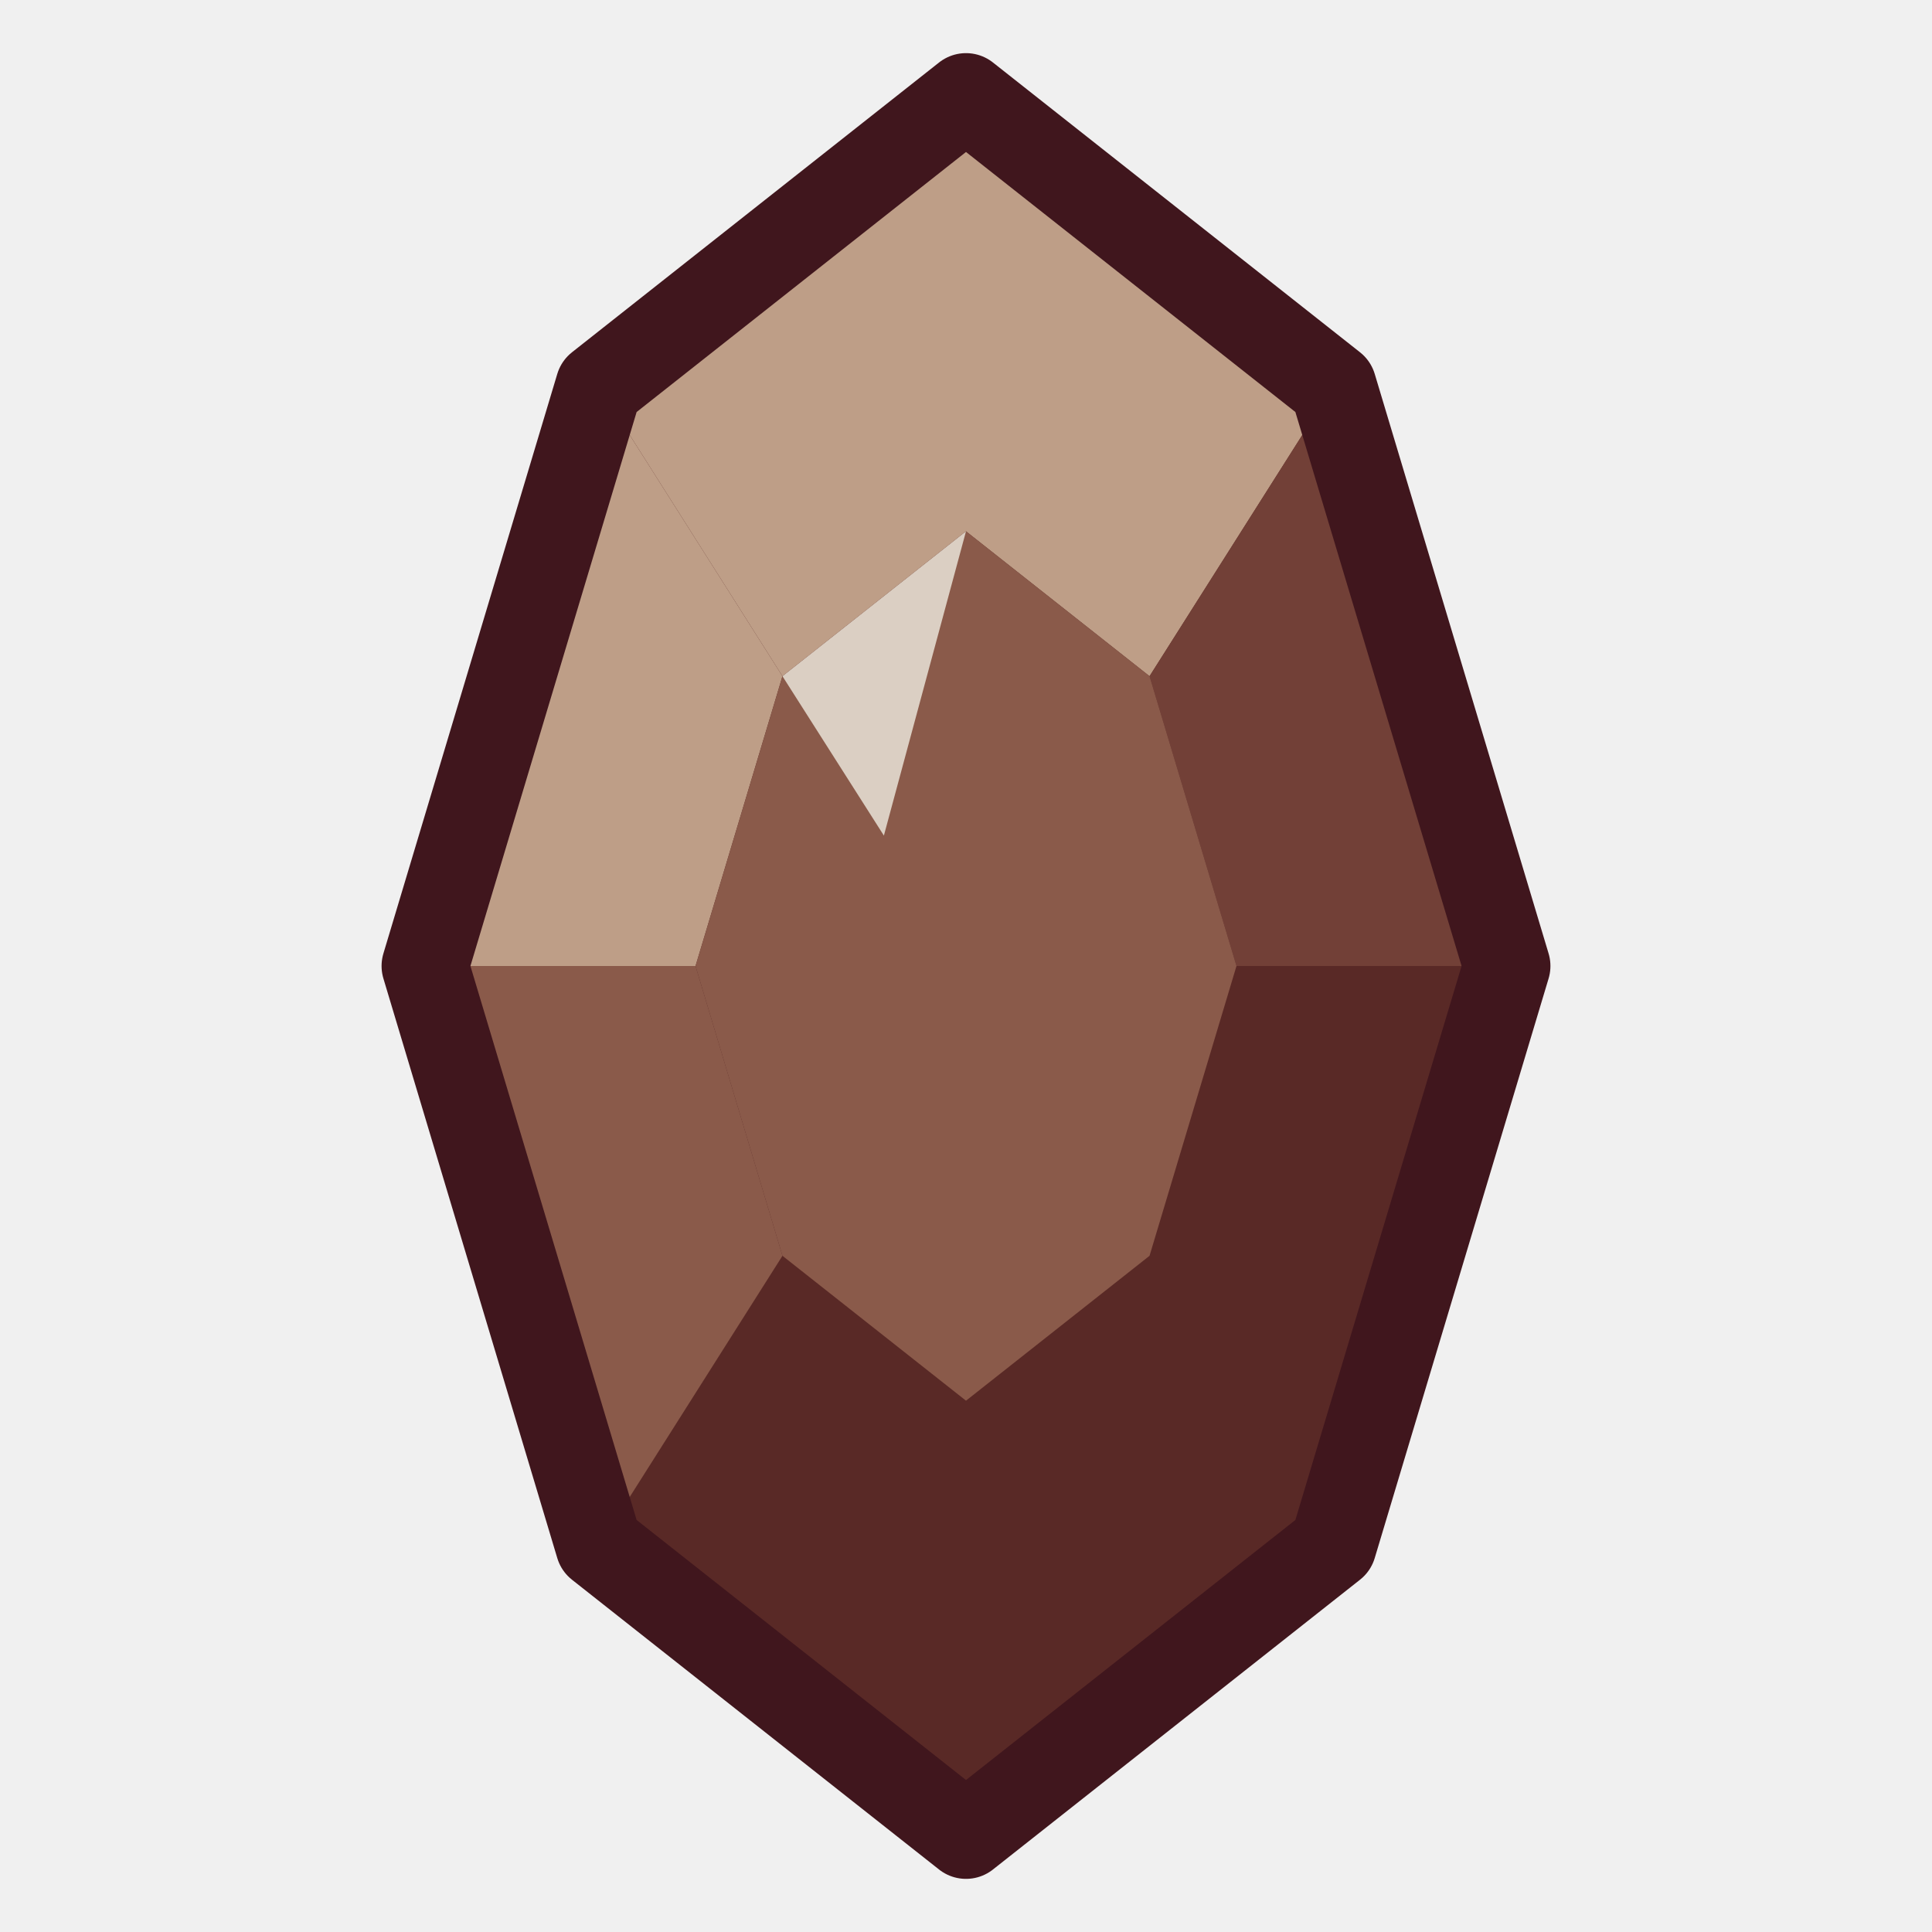
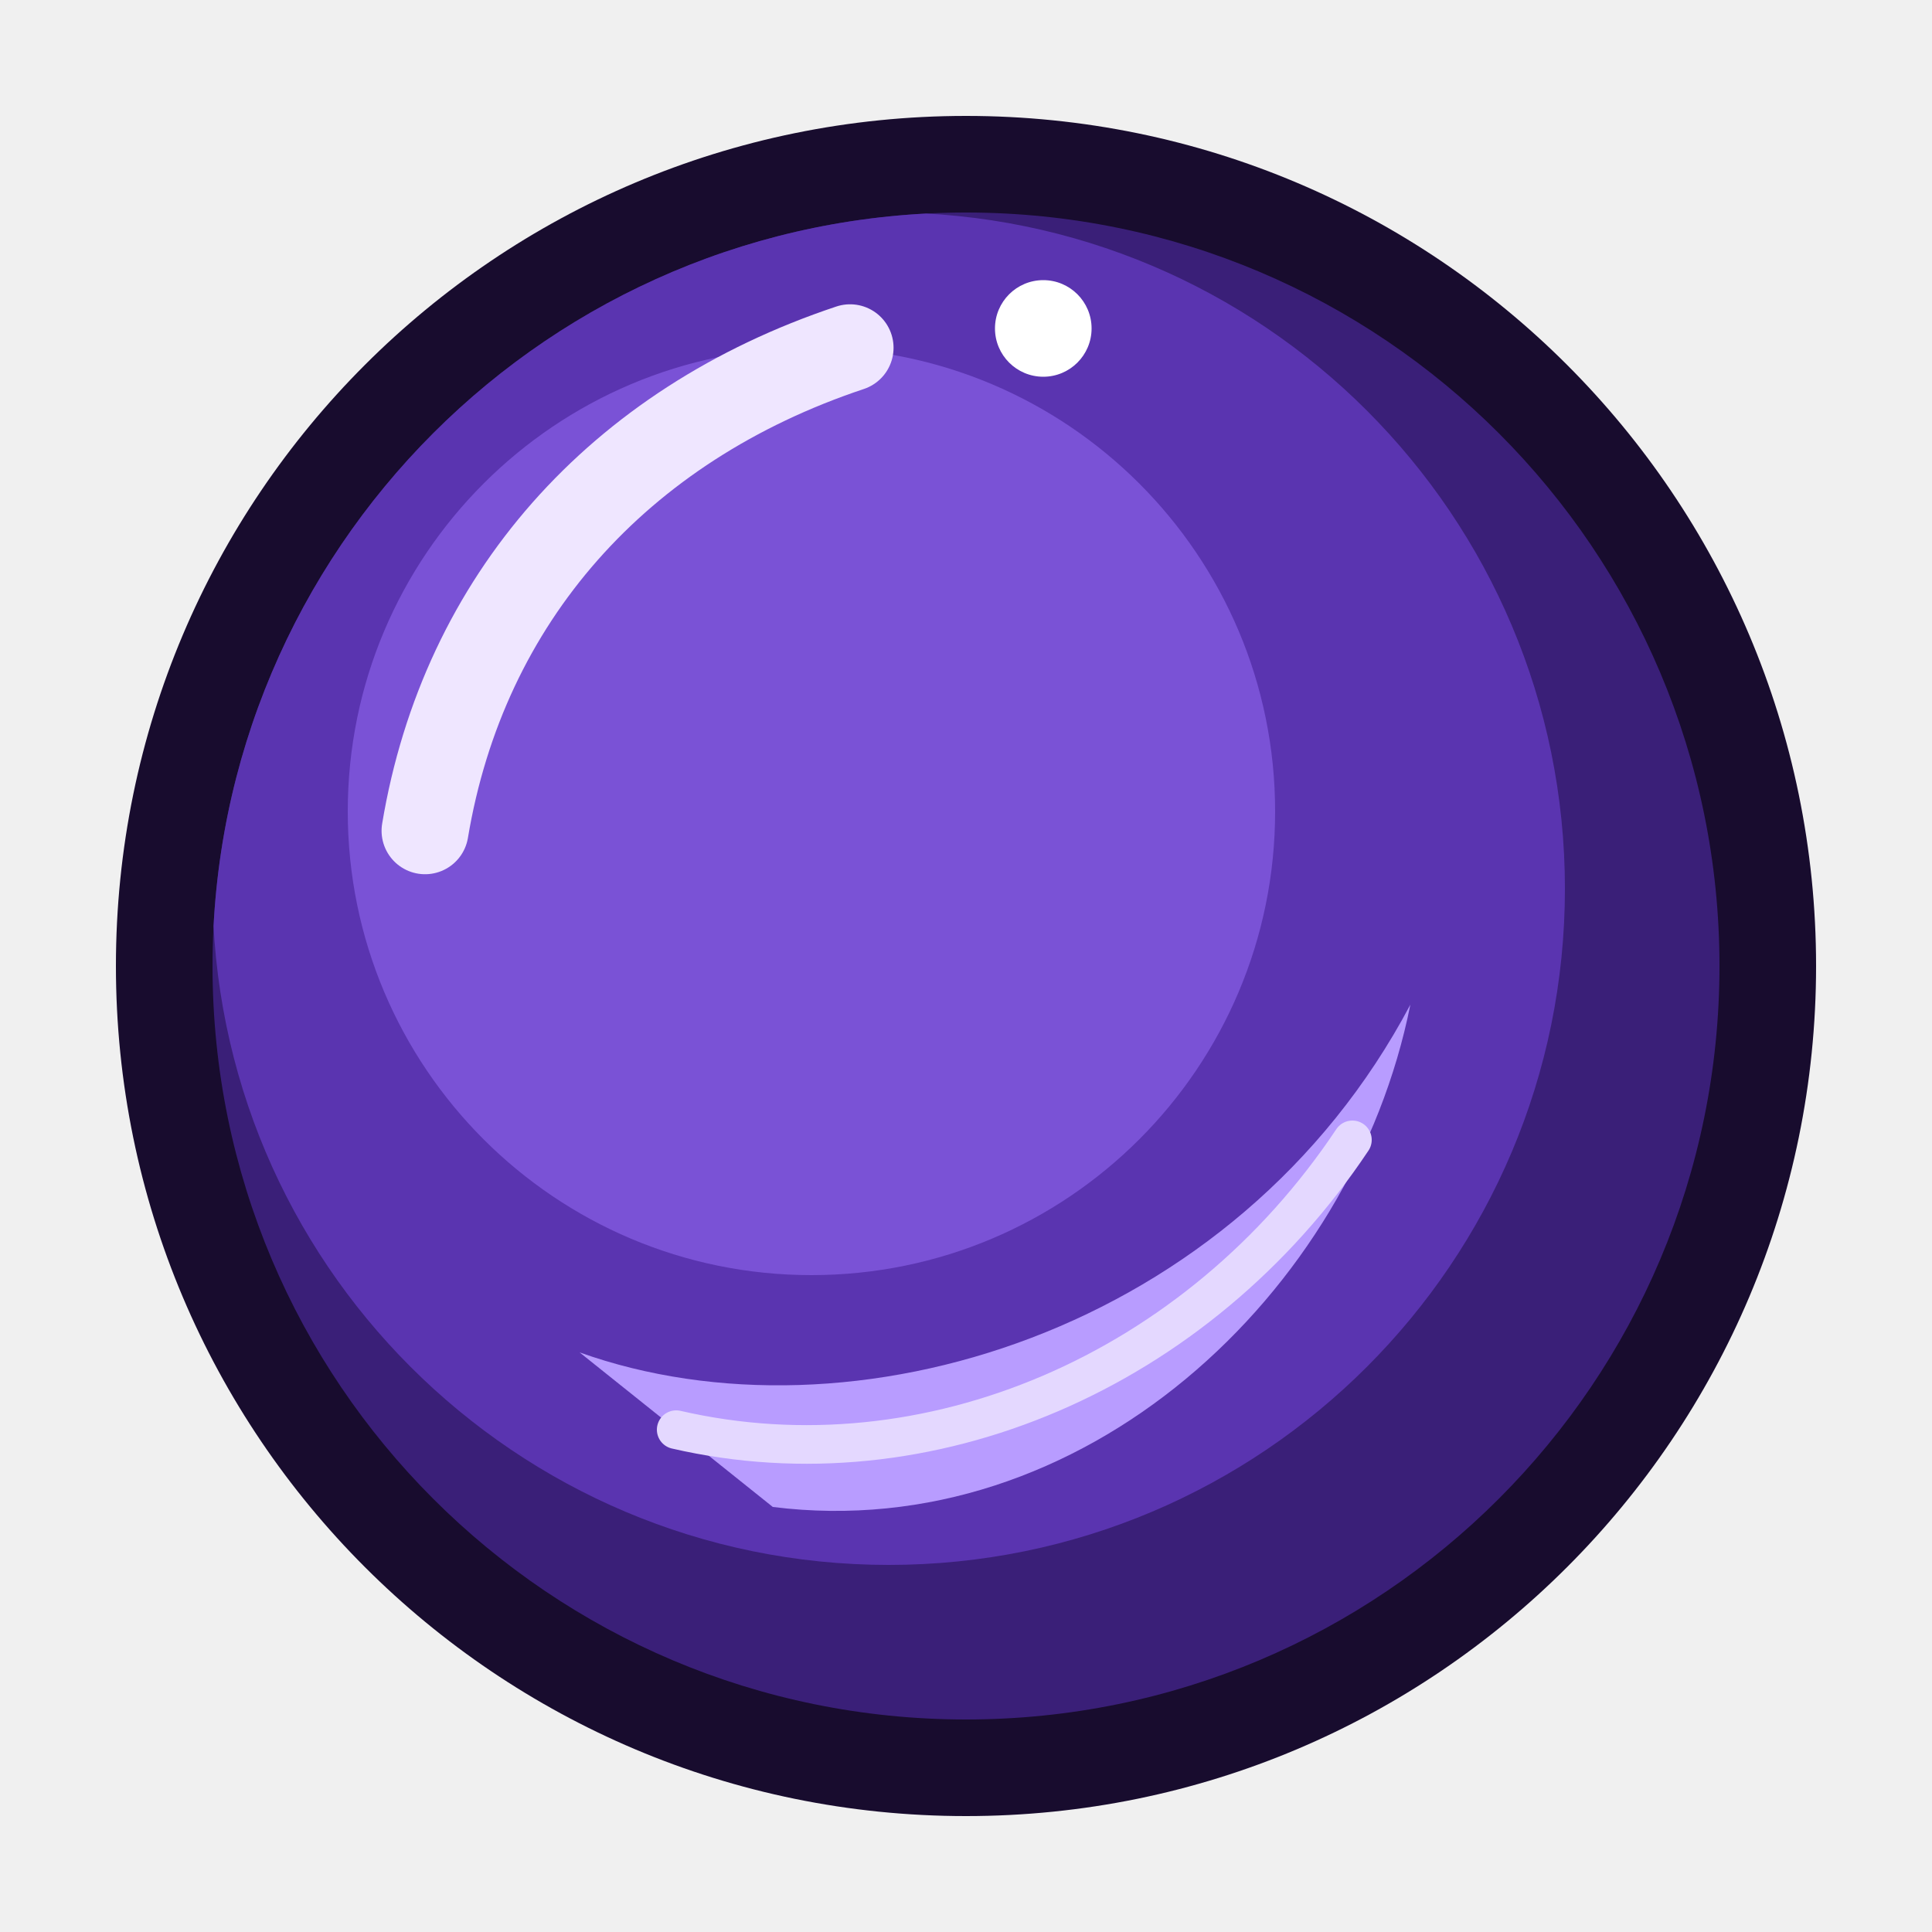
<svg xmlns="http://www.w3.org/2000/svg" viewBox="0 0 200 200" width="200" height="200">
-   <polygon points="100.0,10.0 138.0,40.0 156.0,100.0 138.0,160.0 100.0,190.0 62.0,160.0 44.0,100.0 62.0,40.0" fill="#592926" />
-   <polygon points="100.0,10.0 138.0,40.0 119.0,70.0 100.0,55.0" fill="#be9e87" />
-   <polygon points="138.0,40.0 156.0,100.0 128.0,100.0 119.0,70.0" fill="#724037" />
-   <polygon points="156.0,100.0 138.0,160.0 119.0,130.0 128.0,100.0" fill="#592926" />
-   <polygon points="138.0,160.0 100.0,190.0 100.0,145.0 119.0,130.0" fill="#592926" />
-   <polygon points="100.0,190.0 62.0,160.0 81.0,130.0 100.0,145.0" fill="#592926" />
-   <polygon points="62.0,160.0 44.0,100.0 72.0,100.0 81.0,130.0" fill="#8a5a4a" />
-   <polygon points="44.0,100.0 62.0,40.0 81.0,70.0 72.0,100.0" fill="#be9e87" />
-   <polygon points="62.0,40.0 100.0,10.0 100.0,55.0 81.0,70.0" fill="#be9e87" />
-   <polygon points="100.0,55.0 119.0,70.0 128.0,100.0 119.0,130.0 100.0,145.0 81.0,130.0 72.0,100.0 81.0,70.0" fill="#8a5a4a" />
-   <polygon points="81.0,70.0 100.0,55.0 91.5,86.5" fill="#e3dcd0" opacity="0.9" />
-   <polygon points="100.0,10.0 138.0,40.0 156.0,100.0 138.0,160.0 100.0,190.0 62.0,160.0 44.0,100.0 62.0,40.0" fill="none" stroke="#40161d" stroke-width="9" stroke-linejoin="round" />
+   <svg viewBox="0 0 200 200" width="200" height="200">
+     <defs>
+       <clipPath id="c">
+         <circle cx="100" cy="100" r="78" />
+       </clipPath>
+     </defs>
+     <circle cx="100" cy="100" r="88" fill="#180c2e" />
+     <circle cx="100" cy="100" r="78" fill="#3a1f78" />
+     <g clip-path="url(#c)">
+       <circle cx="92" cy="92" r="70" fill="#5a34b0" />
+       <circle cx="84" cy="84" r="48" fill="#7a52d6" />
+       <path d="M60,140 C88,150 128,138 146,104 C140,134 112,160 80,156 Z" fill="#b89cff" />
+       <path d="M70,148 C96,154 124,142 140,118" stroke="#e4d8ff" stroke-width="4" fill="none" stroke-linecap="round" />
+     </g>
+     <path d="M44,86 C48,62 64,44 88,36" stroke="#efe6ff" stroke-width="9" fill="none" stroke-linecap="round" />
+     <circle cx="108" cy="34" r="5" fill="#ffffff" />
+   </svg>
</svg>
